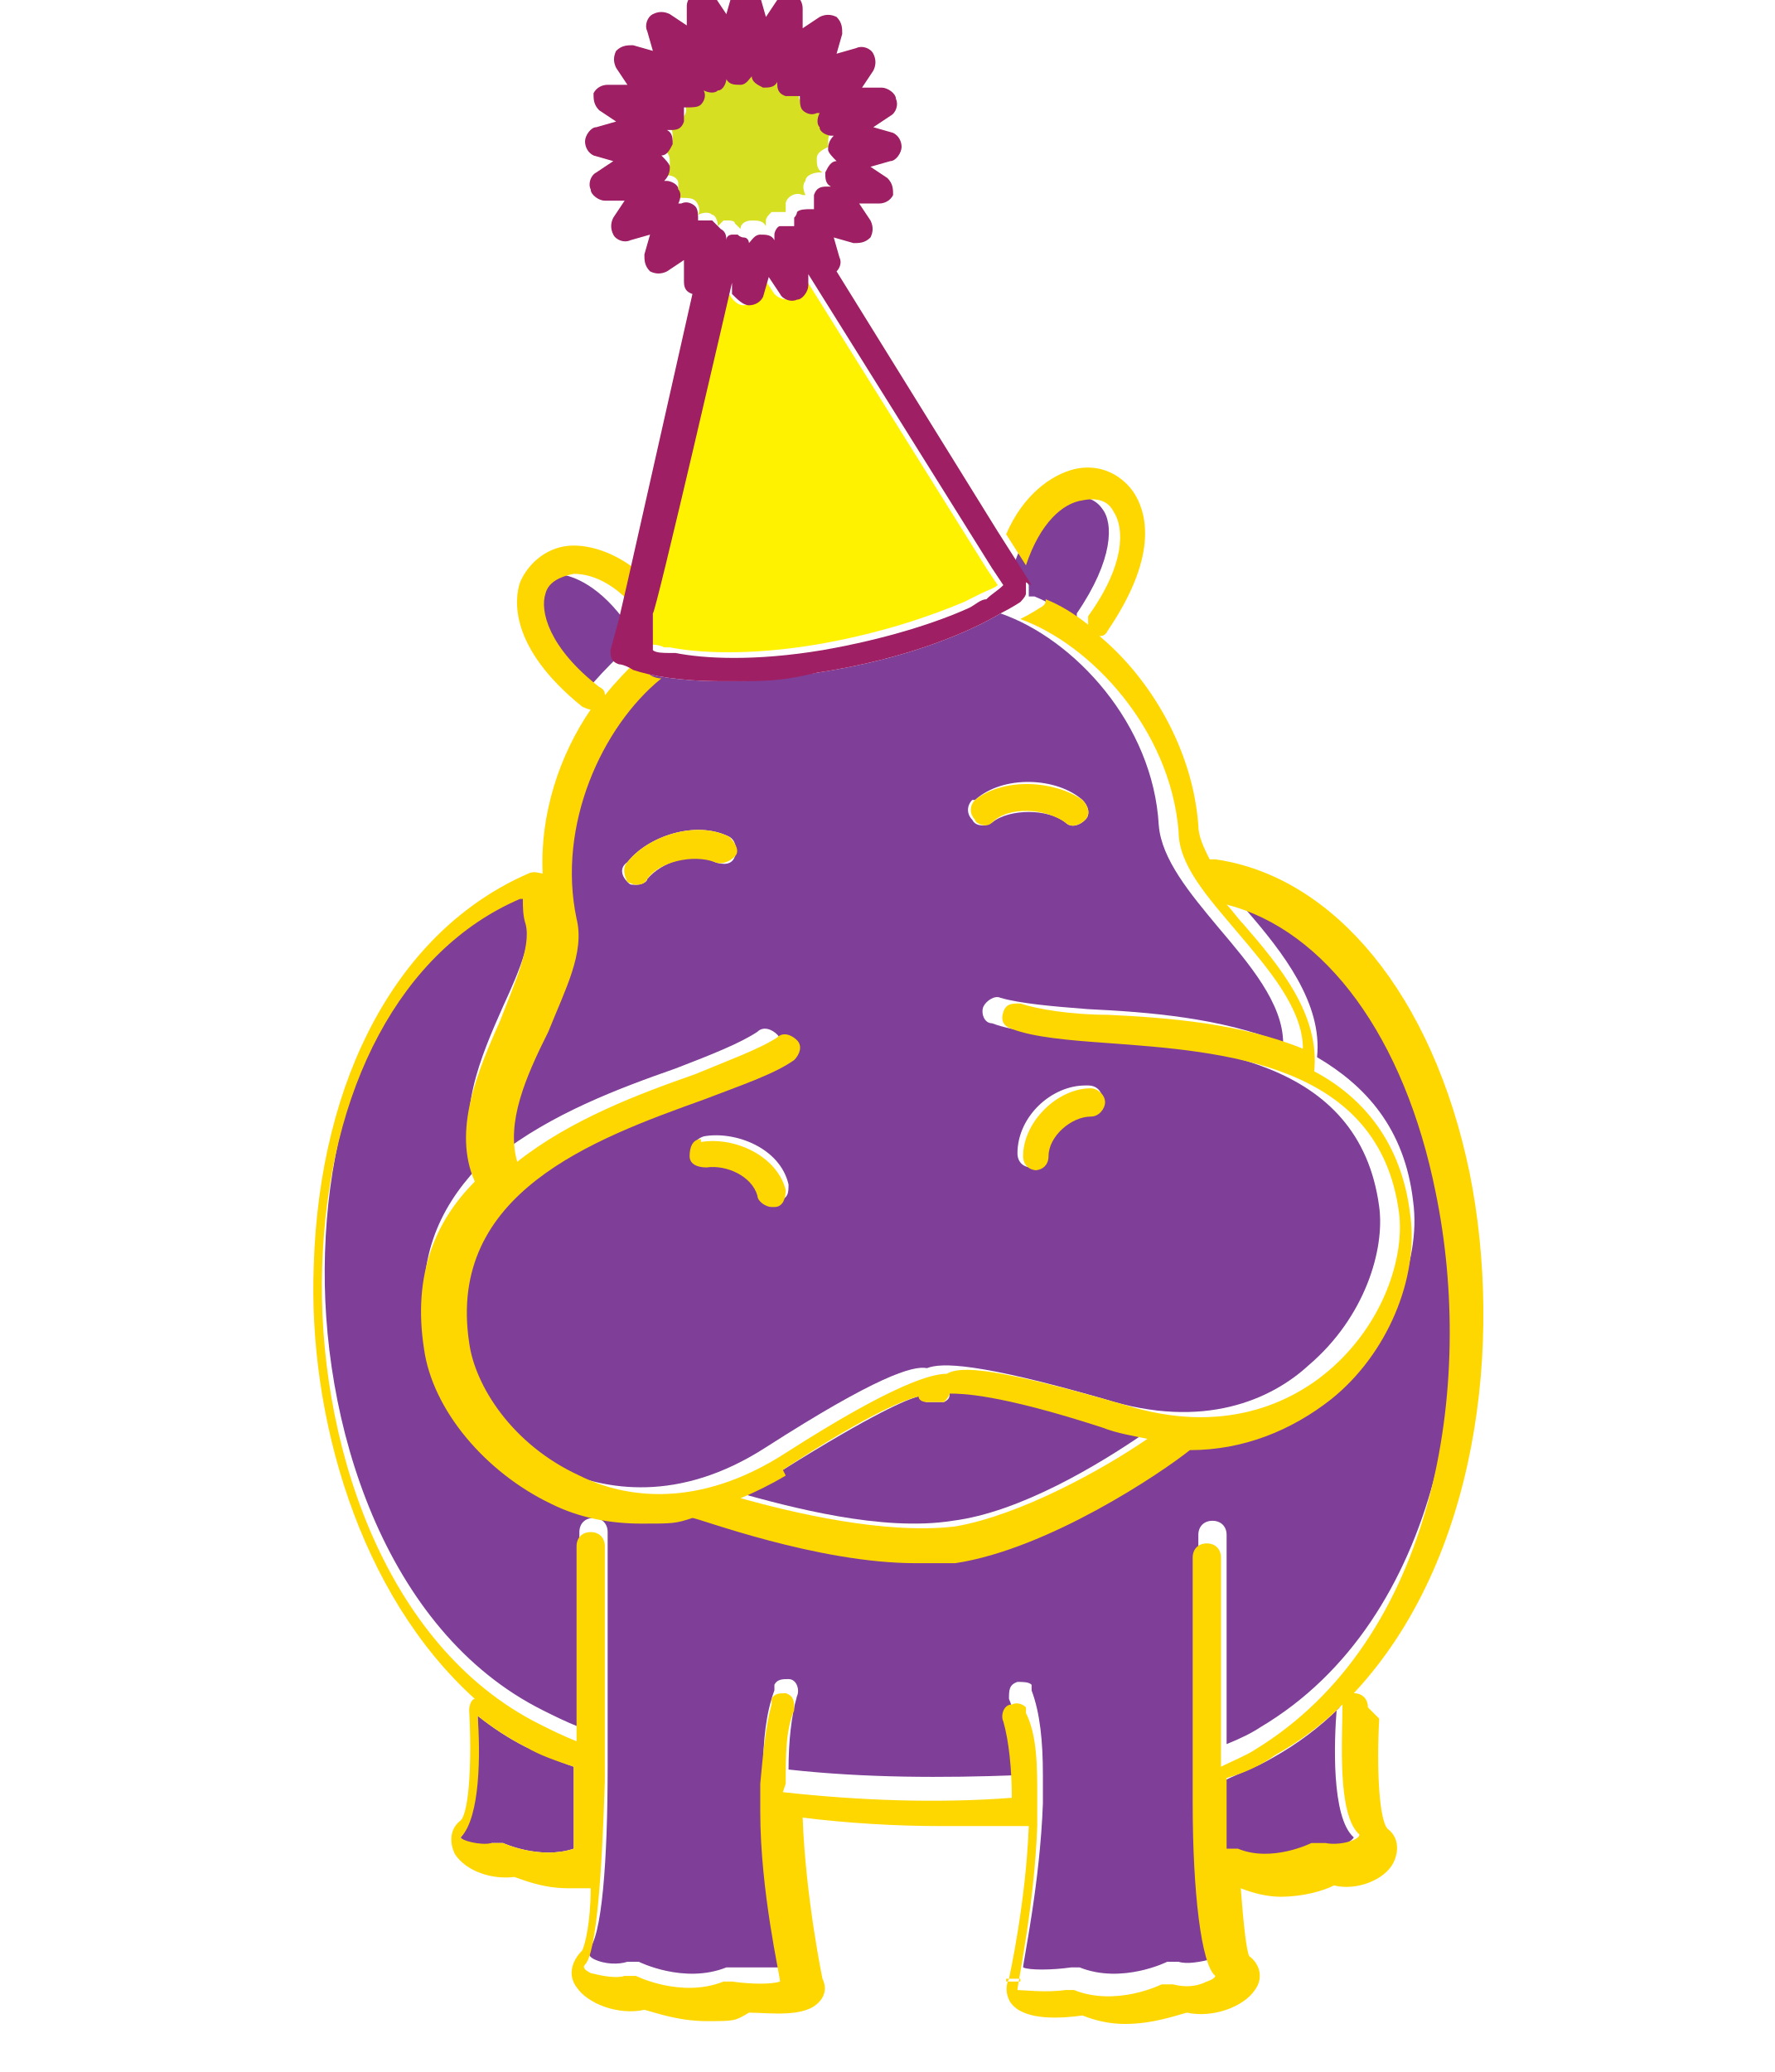
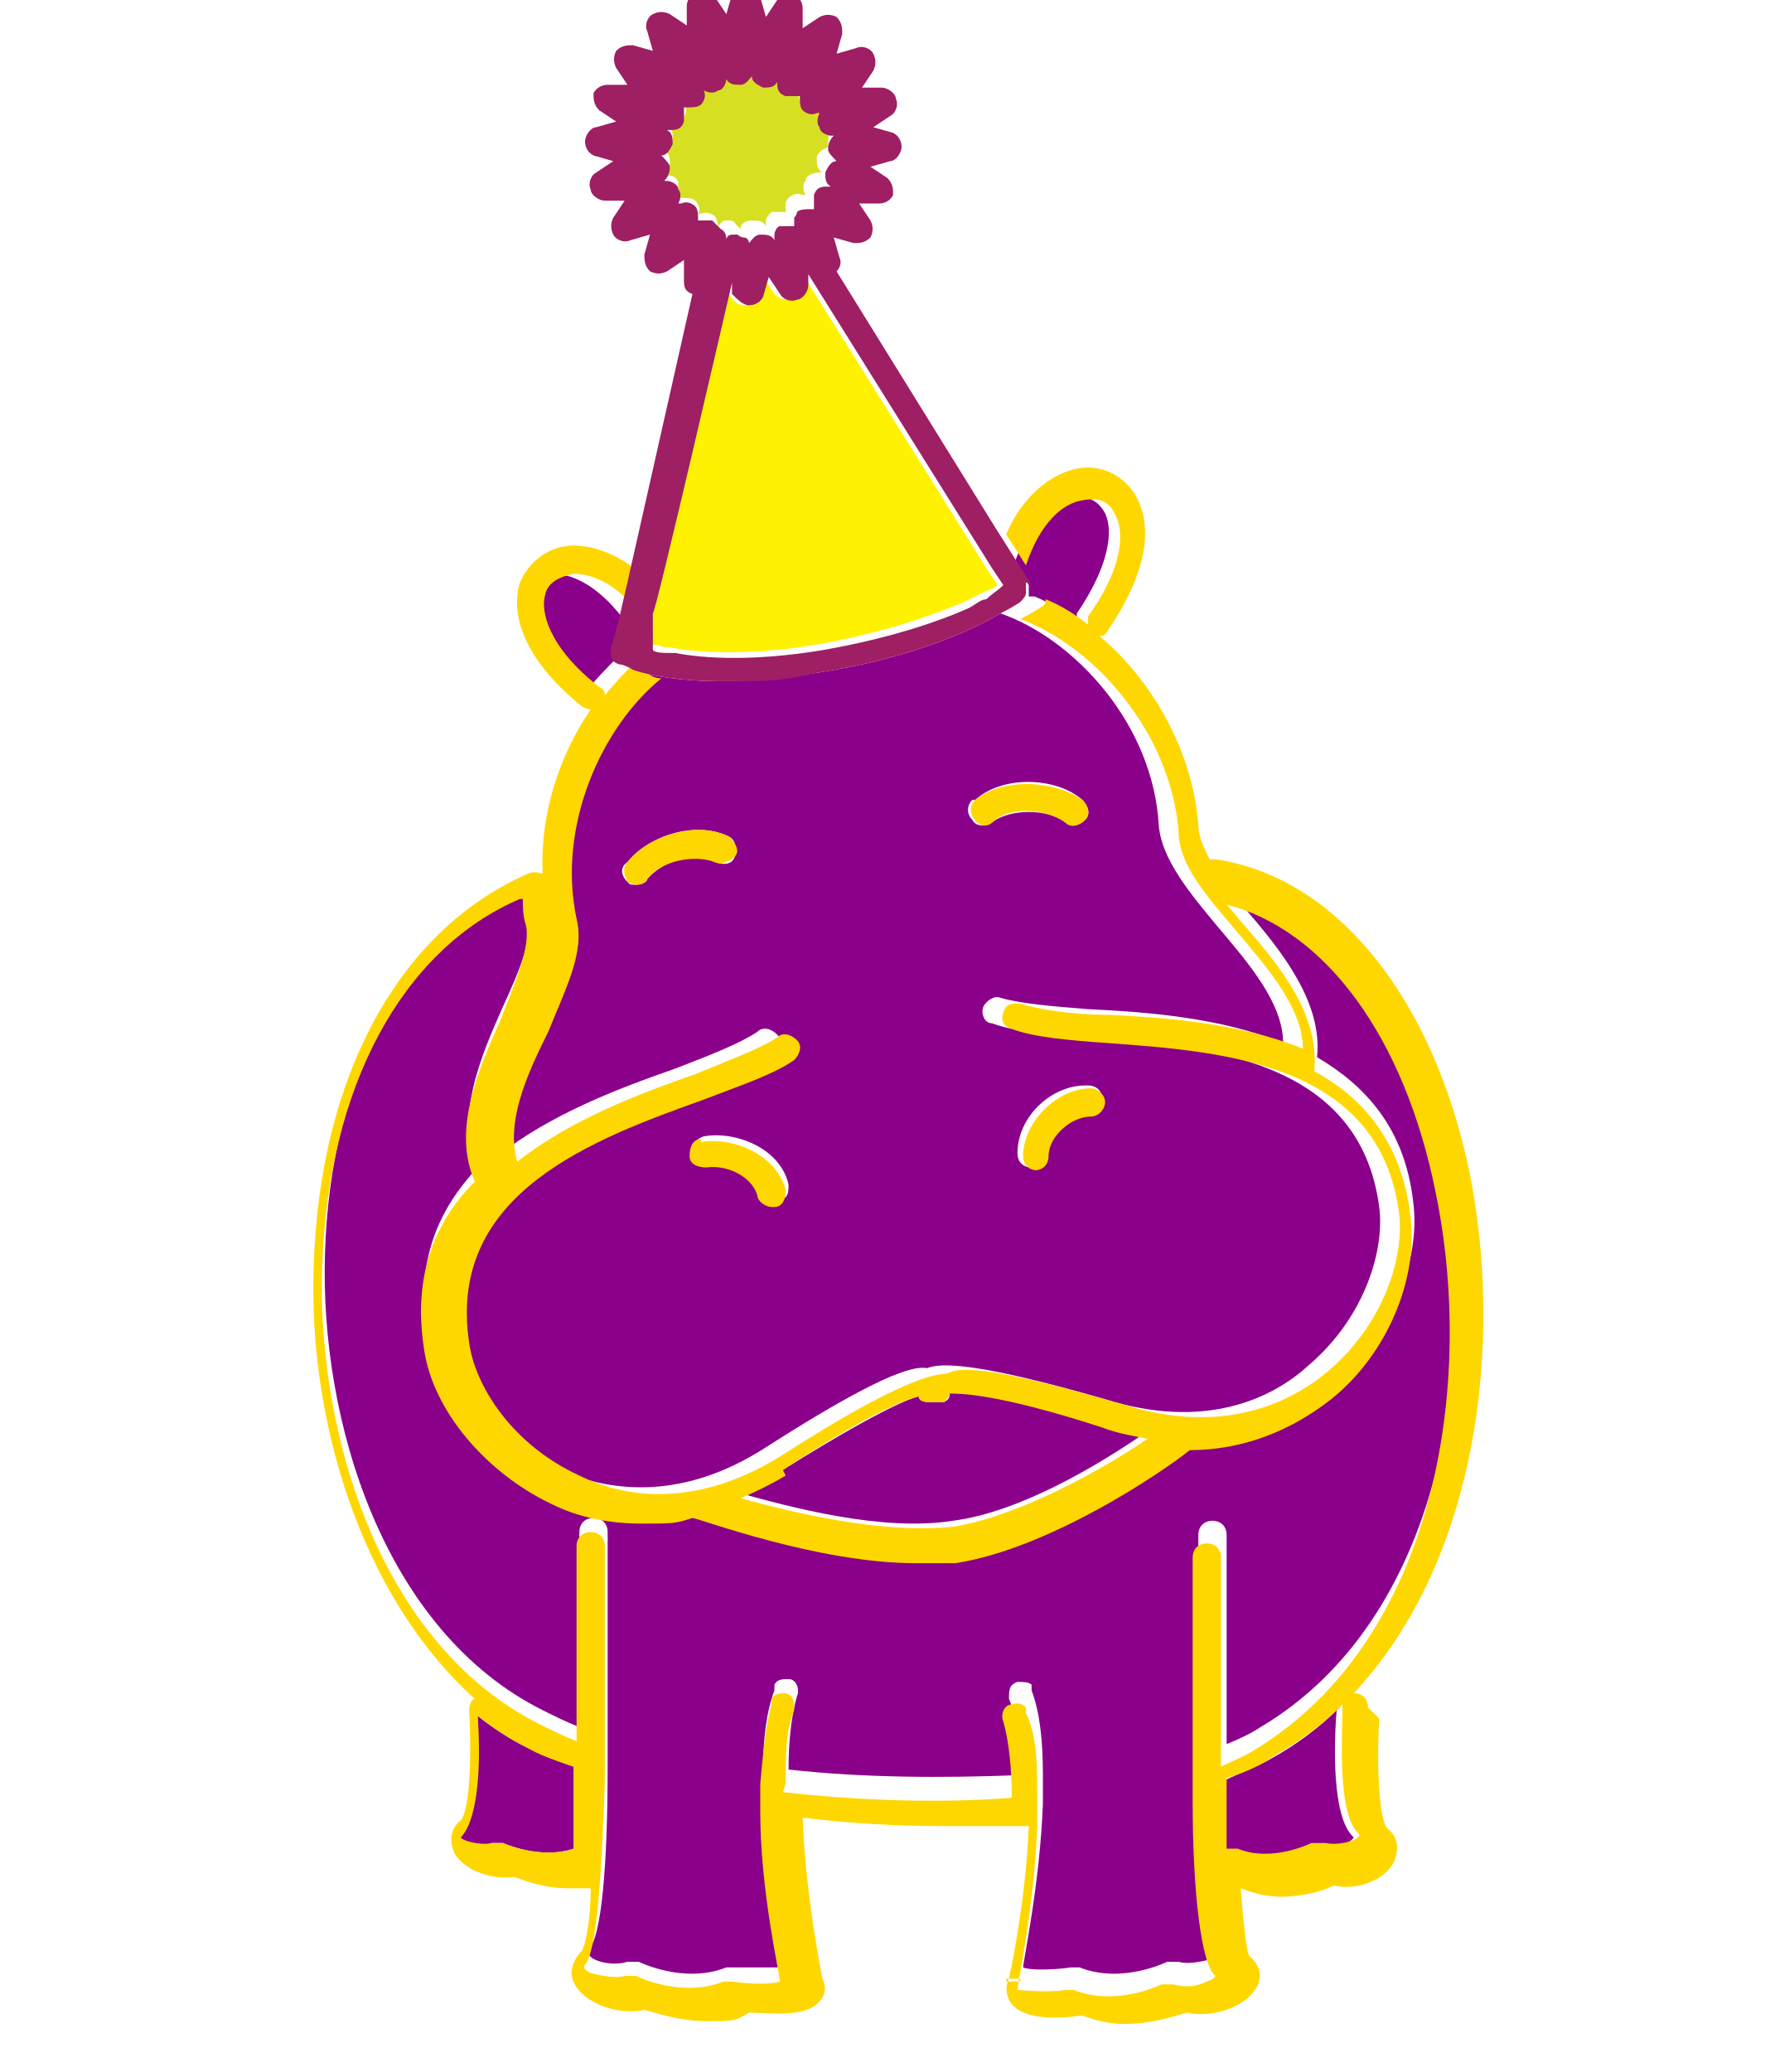
<svg xmlns="http://www.w3.org/2000/svg" version="1.1" viewBox="0 0 62.8 73.3">
  <defs>
    <style>
      .cls-1 {
-         fill: #7f3f98;
+         fill: darkmagenta;
      }

      .cls-2 {
        fill: gold;
      }

      .cls-3 {
        fill: #d7df23;
      }

      .cls-4 {
        fill: #9e1f63;
      }

      .cls-5 {
        fill: #fff200;
      }
    </style>
  </defs>
  <g>
    <g id="Layer_1">
      <g>
        <g>
          <path class="cls-1" d="M19.7,32.3c.3,1.2-.4,2.5-1,4-.7,1.6-1.4,3.2-1.1,4.6,1.9-1.5,4.3-2.4,6.3-3.1,1.3-.5,2.3-.9,2.9-1.3.2-.2.5-.1.7.1.2.2.1.5-.1.7-.7.5-1.8.9-3.2,1.4-3.8,1.4-9.1,3.3-8.3,8.6.2,1.5,1.6,3.6,3.9,4.7,1.6.7,4.2,1.2,7.3-.8,3.9-2.5,5.2-2.9,5.7-2.8.5-.2,1.8-.2,6.3,1.1,3.5,1.1,5.9,0,7.2-1.2,2-1.7,2.7-4.1,2.5-5.6-.7-5.3-6.2-5.7-10.3-6-1.4-.1-2.6-.2-3.4-.5-.3,0-.4-.4-.3-.6s.4-.4.6-.3c.7.2,1.8.3,3.1.4,2.1.1,4.7.3,6.9,1.2,0-1.4-1.2-2.8-2.3-4.1-1-1.2-2-2.4-2.1-3.6-.2-3.6-3-6.6-5.6-7.5-1,.6-3.2,1.6-6.5,2.1-1.3.2-2.4.3-3.3.3-1.6,0-2.6-.2-3.2-.4-2.1,1.7-3.7,5.1-3,8.5ZM38.5,38.4c.3,0,.5.2.5.5,0,.3-.2.5-.5.5-.7,0-1.5.7-1.5,1.4,0,.3-.2.5-.5.5h0c-.3,0-.5-.2-.5-.5,0-1.3,1.2-2.4,2.4-2.4ZM34.5,28.3c1-.9,2.9-.8,3.8,0,.2.2.3.5.1.7-.2.2-.5.3-.7.1-.6-.5-2-.5-2.6,0,0,0-.2.1-.3.1s-.3,0-.4-.2c-.2-.2-.2-.5,0-.7ZM27.5,42.6s0,0-.1,0c-.2,0-.4-.1-.5-.4-.2-.7-1.1-1.1-1.8-1-.3,0-.5-.1-.6-.4,0-.3.1-.5.4-.6,1.1-.2,2.7.4,3,1.7,0,.3,0,.5-.4.6ZM22.2,30.5c.7-.9,2.4-1.5,3.6-.9.2.1.3.4.2.7s-.4.3-.7.2c-.8-.4-1.9,0-2.4.6,0,.1-.2.2-.4.2s-.2,0-.3-.1c-.2-.2-.3-.5,0-.7Z" />
          <path class="cls-1" d="M20.5,24.2c0,0,.1.2.2.3.4-.5.8-.9,1.2-1.3,0,0,0,0,0,0l.3-1.1c-.9-1.3-1.9-1.8-2.6-1.8-.5,0-.8.3-1,.7-.2.7.2,1.9,1.9,3.3Z" />
          <path class="cls-1" d="M50.9,41.7c-1.1-5.4-3.9-9.2-7.4-10.2.2.2.4.5.6.7,1.3,1.5,2.7,3.3,2.5,5.2,1.7,1,3.1,2.5,3.4,5.1.3,2.2-.9,4.9-2.8,6.5-1.4,1.2-3.1,1.8-5,1.8-1,.8-5,3.5-8.3,4-.5,0-.9,0-1.4,0-3.6,0-7.7-1.5-7.9-1.6h0c-.6.1-1.2.2-1.8.2-1.1,0-2.2-.2-3.2-.7-2.3-1-4.2-3.3-4.5-5.5-.4-2.6.4-4.4,1.8-5.9-.8-1.8.1-3.9.9-5.7.6-1.3,1.1-2.5.9-3.4,0-.3-.1-.6-.1-.9,0,0,0,0-.1,0-4.2,1.9-6.8,6.7-7,13-.2,6,2.1,13.4,7.7,16.2.4.2.8.4,1.3.6,0-2.2,0-4.6,0-6.9,0-.3.2-.5.5-.5.3,0,.5.2.5.5,0,.1,0,.3,0,.4,0,2,0,4.5,0,6.9,0,.4,0,.7,0,1,0,3.3-.2,6.1-.7,6.5,0,0,0,.2.2.3.4.2.9.2,1.2.1.1,0,.3,0,.4,0,0,0,1.6.8,3.1.2,0,0,.2,0,.3,0,.7,0,1.4,0,1.7,0h0c0-.2-.6-3.2-.7-6,0-.3,0-.7,0-1,0-1,.1-2,.4-2.8,0,0,0-.1,0-.2.1-.2.3-.2.5-.2.3,0,.4.4.3.6-.2.7-.3,1.6-.3,2.6,2.7.3,5.5.3,8.1.2,0-1,0-2-.3-2.7,0-.3,0-.5.3-.6.2,0,.4,0,.5.1,0,0,0,.1,0,.2.3.8.4,1.8.4,3,0,.3,0,.7,0,1-.1,2.8-.7,5.6-.7,5.8h0c.2.1,1,.1,1.7,0,0,0,.2,0,.3,0,1.5.6,3.1-.2,3.1-.2.1,0,.3,0,.4,0,.3.1.8,0,1.2-.1.2-.1.3-.2.3-.2-.4-.4-.7-3-.8-6.1,0-.3,0-.7,0-1,0-2.5,0-5.1,0-7.3,0-.1,0-.3,0-.4,0-.3.2-.5.5-.5h0c.3,0,.5.2.5.5,0,2.5,0,5.1,0,7.4.5-.2.9-.4,1.2-.6,6.4-3.8,7.8-12.9,6.4-19.7Z" />
          <path class="cls-1" d="M33.6,49.3c0,.1,0,.2-.2.3,0,0-.2,0-.3,0,0,0-.2,0-.3,0-.1,0-.2-.1-.3-.2-.4.1-1.6.6-4.8,2.6-.5.3-1.1.6-1.6.8,1.8.5,5.1,1.4,7.6,1,2.4-.3,5.2-2,6.8-3.1-.5,0-1.1-.2-1.6-.4-3.6-1.1-4.9-1.2-5.4-1.2Z" />
          <path class="cls-1" d="M16.9,60.7c0,1.3,0,3.6-.6,4.3,0,.1.7.4,1.1.2.1,0,.3,0,.4,0,0,0,1.3.6,2.5.2,0-.9,0-1.8,0-2.9-.6-.2-1.2-.5-1.7-.7-.6-.3-1.2-.7-1.7-1.1Z" />
          <path class="cls-1" d="M36.6,21.1c.5.2,1,.5,1.5.9,0-.1,0-.2,0-.3,1.3-1.9,1.3-3.2.9-3.7-.2-.3-.6-.5-1.1-.4-.7.2-1.5.9-2,2.3l.5.8c0,.1,0,.3,0,.4Z" />
          <path class="cls-1" d="M47.4,60.4c-.7.7-1.5,1.3-2.4,1.8-.5.3-1.1.5-1.7.8,0,.9,0,1.7,0,2.5.1,0,.3-.1.4,0,1.2.5,2.6-.2,2.6-.2.1,0,.3,0,.4,0,.4.2,1.1-.1,1.2-.3-.8-.7-.7-3.4-.6-4.6Z" />
          <path class="cls-1" d="M35.6,70h0s0,0,0,0h.5c0,0,0,0,0,0h-.5Z" />
        </g>
        <g>
          <path class="cls-2" d="M48.4,60.4c0-.3-.2-.5-.5-.5,0,0,0,0,0,0,4.4-4.7,5.3-12.4,4.1-18.4-1.3-6.3-4.8-10.5-9-11.1,0,0-.1,0-.2,0-.2-.4-.4-.8-.4-1.2-.2-2.7-1.7-5.2-3.5-6.7.1,0,.2,0,.3-.2,1.9-2.8,1.3-4.3.9-4.9-.5-.7-1.3-1-2.1-.8-.8.2-1.8.9-2.4,2.3l.7,1.1c.5-1.5,1.3-2.2,2-2.3.5-.1.9,0,1.1.4.4.6.4,1.9-.9,3.7,0,0,0,.2,0,.3-.5-.4-1-.7-1.5-.9,0,.1,0,.2-.2.3,0,0-.3.2-.7.4,2.5.9,5.3,3.9,5.6,7.5,0,1.2,1,2.3,2.1,3.6,1.1,1.3,2.3,2.7,2.3,4.1-2.2-.9-4.8-1.1-6.9-1.2-1.3,0-2.5-.2-3.1-.4-.3,0-.5,0-.6.3s0,.5.3.6c.8.3,2,.4,3.4.5,4.1.3,9.6.7,10.3,6,.2,1.5-.5,3.9-2.5,5.6-1.3,1.1-3.7,2.3-7.2,1.2-4.5-1.3-5.8-1.4-6.3-1.1-.5,0-1.8.3-5.7,2.8-3.1,2-5.7,1.6-7.3.8-2.4-1.1-3.7-3.2-3.9-4.7-.8-5.3,4.4-7.2,8.3-8.6,1.3-.5,2.5-.9,3.2-1.4.2-.2.3-.5.1-.7-.2-.2-.5-.3-.7-.1-.6.4-1.7.8-2.9,1.3-2,.7-4.4,1.6-6.3,3.1-.4-1.4.3-3,1.1-4.6.6-1.5,1.3-2.8,1-4-.7-3.3.9-6.8,3-8.5-.3,0-.5-.2-.5-.2-.2,0-.3-.3-.3-.5-.4.4-.8.8-1.2,1.3,0-.1,0-.2-.2-.3-1.8-1.4-2.1-2.7-1.9-3.3.1-.4.5-.6,1-.7.7,0,1.7.4,2.6,1.8l.3-1.3c-1-1.1-2.1-1.5-2.9-1.5-.9,0-1.6.6-1.9,1.3-.2.6-.4,2.3,2.2,4.4,0,0,.2.1.3.1s0,0,0,0c-1.1,1.6-1.8,3.7-1.7,5.8-.1,0-.3-.1-.5,0-4.6,2-7.4,7.2-7.6,13.9-.2,5.3,1.6,11.6,5.7,15.3-.1,0-.2.2-.2.4.1,1.8,0,3.6-.3,3.9-.4.3-.4.8-.2,1.2.4.6,1.3.9,2.1.8.3.1,1,.4,1.9.4s.5,0,.8,0c0,1.2-.2,2-.3,2.2-.4.4-.5.9-.2,1.3.4.6,1.5,1,2.4.8.4.1,1.2.4,2.2.4s1,0,1.5-.3c.7,0,2,.2,2.5-.4.1-.1.3-.4.1-.8,0,0-.6-2.9-.7-5.7,1.6.2,3.3.3,4.9.3s2.1,0,3.1,0c-.1,2.7-.7,5.4-.7,5.4-.2.4,0,.8.1.9.5.6,1.8.5,2.5.4.5.2,1,.3,1.5.3,1,0,1.8-.3,2.2-.4.9.2,2-.2,2.4-.8.3-.4.2-.9-.2-1.2-.1-.2-.2-1.1-.3-2.4,0,0,0,0,0,0,.5.2,1,.3,1.4.3.8,0,1.5-.2,1.9-.4.8.2,1.8-.2,2.1-.8.2-.4.2-.9-.2-1.2-.3-.3-.4-2.1-.3-3.9ZM27.7,52c3.2-2.1,4.4-2.5,4.8-2.6,0,.1.1.2.3.2,0,0,.2,0,.3,0,0,0,.2,0,.3,0,0,0,.2-.2.2-.3.4,0,1.7,0,5.4,1.2.5.2,1.1.3,1.6.4-1.6,1.1-4.5,2.7-6.8,3.1-2.5.3-5.8-.5-7.6-1,.5-.2,1.1-.5,1.6-.8ZM17.8,65.2c-.1,0-.3,0-.4,0-.4.1-1.1-.1-1.1-.2.7-.7.7-3,.6-4.3.5.4,1.1.8,1.7,1.1.5.3,1.1.5,1.7.7,0,1.1,0,2.1,0,2.9-1.2.4-2.5-.2-2.5-.2ZM27.8,63.1c0-1,0-1.9.3-2.6,0-.3,0-.5-.3-.6-.2,0-.4,0-.5.2,0,0,0,.1,0,.2-.2.7-.3,1.7-.4,2.8,0,.3,0,.7,0,1,0,2.8.7,5.8.7,6h0c-.3.1-1,.1-1.7,0,0,0-.2,0-.3,0-1.5.6-3.1-.2-3.1-.2-.1,0-.3,0-.4,0-.3.1-.8,0-1.2-.1-.2-.1-.3-.2-.2-.3.4-.4.6-3.2.7-6.5,0-.3,0-.7,0-1,0-2.3,0-4.8,0-6.9,0-.1,0-.3,0-.4,0-.3-.2-.5-.5-.5-.3,0-.5.2-.5.5,0,2.3,0,4.8,0,6.9-.5-.2-.9-.4-1.3-.6-5.6-2.8-7.9-10.2-7.7-16.2.2-6.3,2.8-11.2,7-13,0,0,0,0,.1,0,0,.3,0,.6.1.9.2.8-.4,2.1-.9,3.4-.8,1.8-1.7,3.9-.9,5.7-1.4,1.4-2.2,3.3-1.8,5.9.3,2.2,2.2,4.4,4.5,5.5,1,.5,2.1.7,3.2.7s1.2,0,1.8-.2h0c.2,0,4.4,1.6,7.9,1.6s1,0,1.4,0c3.3-.5,7.3-3.2,8.3-4,1.9,0,3.6-.7,5-1.8,2-1.6,3.1-4.3,2.8-6.5-.3-2.6-1.7-4.2-3.4-5.1.2-2-1.2-3.7-2.5-5.2-.2-.2-.4-.5-.6-.7,3.5.9,6.3,4.7,7.4,10.2,1.4,6.8,0,15.8-6.4,19.7-.3.2-.8.4-1.2.6,0-2.3,0-4.9,0-7.4,0-.3-.2-.5-.5-.5h0c-.3,0-.5.2-.5.5,0,.1,0,.3,0,.4,0,2.1,0,4.8,0,7.3,0,.3,0,.7,0,1,0,3.1.3,5.7.8,6.1,0,0,0,.1-.3.2-.4.2-.8.2-1.2.1-.1,0-.3,0-.4,0,0,0-1.6.8-3.1.2,0,0-.2,0-.3,0-.7.1-1.5,0-1.7,0h0c0-.2.6-3,.7-5.8,0-.3,0-.7,0-1,0-1.1,0-2.2-.4-3,0,0,0-.1,0-.2-.1-.1-.3-.2-.5-.1-.3,0-.4.4-.3.6.2.7.3,1.7.3,2.7-2.6.2-5.4.1-8.1-.2ZM35.6,70h0s.5,0,.5,0c0,0,0,0,0,.1h-.5c0,0,0,0,0,0ZM46.8,65.2c-.1,0-.3,0-.4,0,0,0-1.4.7-2.6.2-.2,0-.3,0-.4,0,0-.7,0-1.6,0-2.5.7-.2,1.3-.5,1.7-.8.9-.5,1.7-1.1,2.4-1.8,0,1.2-.2,3.9.6,4.6,0,.2-.7.4-1.2.3Z" />
          <path class="cls-2" d="M24.8,40.3c-.3,0-.4.3-.4.6,0,.3.3.4.6.4.7-.1,1.6.3,1.8,1,0,.2.3.4.5.4s0,0,.1,0c.3,0,.4-.3.4-.6-.3-1.2-1.8-1.9-3-1.7Z" />
          <path class="cls-2" d="M36.6,41.4c.3,0,.5-.2.5-.5,0-.7.8-1.4,1.5-1.4.3,0,.5-.3.5-.5,0-.3-.3-.5-.5-.5-1.2,0-2.4,1.2-2.4,2.4,0,.3.2.5.5.5h0Z" />
          <path class="cls-2" d="M22.2,30.5c-.2.2-.1.5,0,.7,0,0,.2.1.3.1s.3,0,.4-.2c.4-.6,1.6-.9,2.4-.6.2.1.5,0,.7-.2s0-.5-.2-.7c-1.2-.6-2.9,0-3.6.9Z" />
          <path class="cls-2" d="M34.8,29.2c.1,0,.2,0,.3-.1.6-.6,1.9-.5,2.6,0,.2.2.5.1.7-.1.2-.2.1-.5-.1-.7-1-.7-2.8-.8-3.8,0-.2.2-.2.5,0,.7,0,.1.2.2.4.2Z" />
        </g>
        <path class="cls-5" d="M35.3,20.7l-.4-.6-6.5-10.4v.4c0,.2-.1.4-.4.5-.2,0-.4,0-.6-.2l-.4-.6-.2.7c0,.2-.3.3-.5.3h0c-.2,0-.4-.2-.5-.4v-.4c-.1,0-2.7,11.7-2.7,11.7v.6c-.1,0-.2.5-.2.5.2,0,.4,0,.6.1,0,0,.2,0,.2,0,1,.2,2.8.3,5.2-.1,2.3-.4,4-1,5.2-1.5.2-.1.4-.2.6-.3.2-.1.5-.2.6-.3h0Z" />
        <path class="cls-3" d="M29.6,5.5h.1s-.1,0-.1,0c-.2,0-.3-.2-.3-.4s0-.4.2-.5h0c0,0-.1,0-.1,0-.2,0-.4-.1-.4-.3,0-.2,0-.4,0-.5h0c0,0-.1,0-.1,0-.2,0-.4,0-.5-.1-.1-.1-.2-.3-.1-.5h0c0-.1,0,0,0,0-.2.1-.4.1-.5,0-.2,0-.3-.3-.3-.5h0c0-.1,0,0,0,0-.1.2-.3.2-.5.2-.2,0-.3-.2-.4-.4h0c0-.1,0,0,0,0,0,.2-.2.3-.4.3-.2,0-.4,0-.5-.2h0c0,0,0,0,0,0,0,.2-.1.4-.3.4-.2,0-.4,0-.5,0h0c0,0,0,0,0,0,0,.2,0,.4-.1.5-.1.1-.3.2-.5.1h-.1s0,0,0,0c.1.2.1.4,0,.5,0,.2-.3.3-.5.3h-.1s0,0,0,0c.2.1.2.3.2.5,0,.2-.2.3-.4.4h-.1s.1,0,.1,0c.2,0,.3.2.3.4s0,.4-.2.5h0c0,0,.1,0,.1,0,.2,0,.4.1.4.3,0,.2,0,.4,0,.5h0c0,0,.1,0,.1,0,.2,0,.4,0,.5.1.1.1.2.3.1.5h0c0,.1,0,0,0,0,.2-.1.4-.1.5,0,0,0,0,0,0,0,.1,0,.2.2.2.4h0c0,.1,0,0,0,0,0,0,.1-.1.2-.2,0,0,.1,0,.2,0s0,0,0,0c0,0,.2,0,.2.1,0,0,.1.1.2.2h0c0,.1,0,0,0,0,0-.2.2-.3.4-.3.2,0,.4,0,.5.2h0c0,0,0,0,0,0,0,0,0-.1,0-.2,0-.1.1-.2.2-.3,0,0,.1,0,.2,0,.1,0,.2,0,.3,0h0c0,0,0,0,0,0,0-.1,0-.2,0-.3,0,0,0-.1.1-.2.1-.1.3-.2.5-.1h.1s0,0,0,0c-.1-.2-.1-.4,0-.5,0-.2.3-.3.5-.3h.1s0,0,0,0c-.2-.1-.2-.3-.2-.5,0-.2.2-.3.4-.4Z" />
        <path class="cls-4" d="M36.5,20.7l-.5-.8-.7-1.1-5.7-9.2c.1-.1.2-.3.1-.5l-.2-.7.7.2c.2,0,.4,0,.6-.2.1-.2.1-.4,0-.6l-.4-.6h.7c.2,0,.4-.1.5-.3,0-.2,0-.4-.2-.6l-.6-.4.7-.2c.2,0,.4-.3.4-.5,0-.2-.1-.4-.3-.5l-.7-.2.6-.4c.2-.1.3-.4.2-.6,0-.2-.3-.4-.5-.4h-.7l.4-.6c.1-.2.1-.4,0-.6s-.4-.3-.6-.2l-.7.2.2-.7c0-.2,0-.4-.2-.6-.2-.1-.4-.1-.6,0l-.6.4v-.7c0-.2-.1-.4-.3-.5s-.4,0-.6.2l-.4.6-.2-.7c0-.2-.3-.4-.5-.4-.2,0-.4.1-.5.3l-.2.7-.4-.6c-.1-.2-.4-.3-.6-.2-.2,0-.4.3-.4.5v.7l-.6-.4c-.2-.1-.4-.1-.6,0-.2.1-.3.4-.2.6l.2.7-.7-.2c-.2,0-.4,0-.6.2-.1.2-.1.4,0,.6l.4.6h-.7c-.2,0-.4.1-.5.3,0,.2,0,.4.2.6l.6.4-.7.2c-.2,0-.4.3-.4.5,0,.2.1.4.3.5l.7.2-.6.4c-.2.1-.3.4-.2.6,0,.2.3.4.5.4h.7l-.4.6c-.1.2-.1.4,0,.6.1.2.4.3.6.2l.7-.2-.2.7c0,.2,0,.4.2.6.2.1.4.1.6,0l.6-.4v.7c0,.2,0,.4.3.5l-2.3,10.2-.3,1.3-.3,1.1s0,0,0,0c0,.2,0,.4.3.5,0,0,.2,0,.5.2.6.2,1.6.4,3.2.4s2,0,3.3-.3c3.3-.5,5.5-1.5,6.5-2.1.4-.2.7-.4.7-.4,0,0,.2-.2.2-.3,0-.1,0-.3,0-.4ZM25.2,7.8c-.2,0-.4,0-.5,0h0c0,0,0,0,0,0,0-.2,0-.4-.1-.5-.1-.1-.3-.2-.5-.1h-.1s0,0,0,0c.1-.2.1-.4,0-.5,0-.2-.3-.3-.4-.3h-.1,0c.2-.2.2-.4.2-.5s-.2-.3-.3-.4h-.1s.1,0,.1,0c.2,0,.3-.2.4-.4,0-.2,0-.4-.2-.5h0c0,0,.1,0,.1,0,.2,0,.4,0,.5-.3,0-.2,0-.4,0-.5h0c0,0,.1,0,.1,0,.2,0,.4,0,.5-.1.1-.1.2-.3.1-.5h0c0-.1,0,0,0,0,.2.1.4.1.5,0,.2,0,.3-.3.3-.4h0c0-.1,0,0,0,0,.1.2.3.2.5.2.2,0,.3-.2.4-.3h0c0-.1,0,0,0,0,0,.2.2.3.4.4.2,0,.4,0,.5-.2h0c0,0,0,0,0,0,0,.2,0,.4.3.5.2,0,.4,0,.5,0h0c0,0,0,0,0,0,0,.2,0,.4.1.5.1.1.3.2.5.1h.1s0,0,0,0c-.1.2-.1.4,0,.5,0,.2.3.3.4.3h.1,0c-.2.2-.2.4-.2.5s.2.3.3.4h.1s-.1,0-.1,0c-.2,0-.3.2-.4.4,0,.2,0,.4.2.5h0c0,0-.1,0-.1,0-.2,0-.4,0-.5.3,0,.2,0,.4,0,.5h0c0,0-.1,0-.1,0-.2,0-.4,0-.5.1,0,0,0,.1-.1.2,0,.1,0,.2,0,.3h0c0,.1,0,0,0,0-.1,0-.2,0-.3,0,0,0-.1,0-.2,0-.1,0-.2.2-.2.3,0,0,0,.1,0,.2h0c0,.1,0,0,0,0-.1-.2-.3-.2-.5-.2-.2,0-.3.2-.4.3h0c0,.1,0,0,0,0,0,0,0-.2-.2-.2,0,0-.1,0-.2-.1,0,0,0,0,0,0,0,0-.1,0-.2,0,0,0-.2,0-.2.2h0c0,0,0,0,0,0,0-.1,0-.3-.2-.4,0,0,0,0,0,0ZM23.1,22.3v-.6c.1,0,2.8-11.7,2.8-11.7v.4c.2.2.4.4.6.4h0c.2,0,.4-.1.5-.3l.2-.7.4.6c.1.2.4.3.6.2.2,0,.4-.3.4-.5v-.4l6.5,10.4.4.6h0c-.2.2-.4.3-.6.5-.2,0-.4.2-.6.3-1.1.5-2.9,1.1-5.2,1.5-2.4.4-4.2.3-5.2.1,0,0-.2,0-.2,0-.2,0-.5,0-.6-.1v-.5Z" />
      </g>
    </g>
  </g>
</svg>
